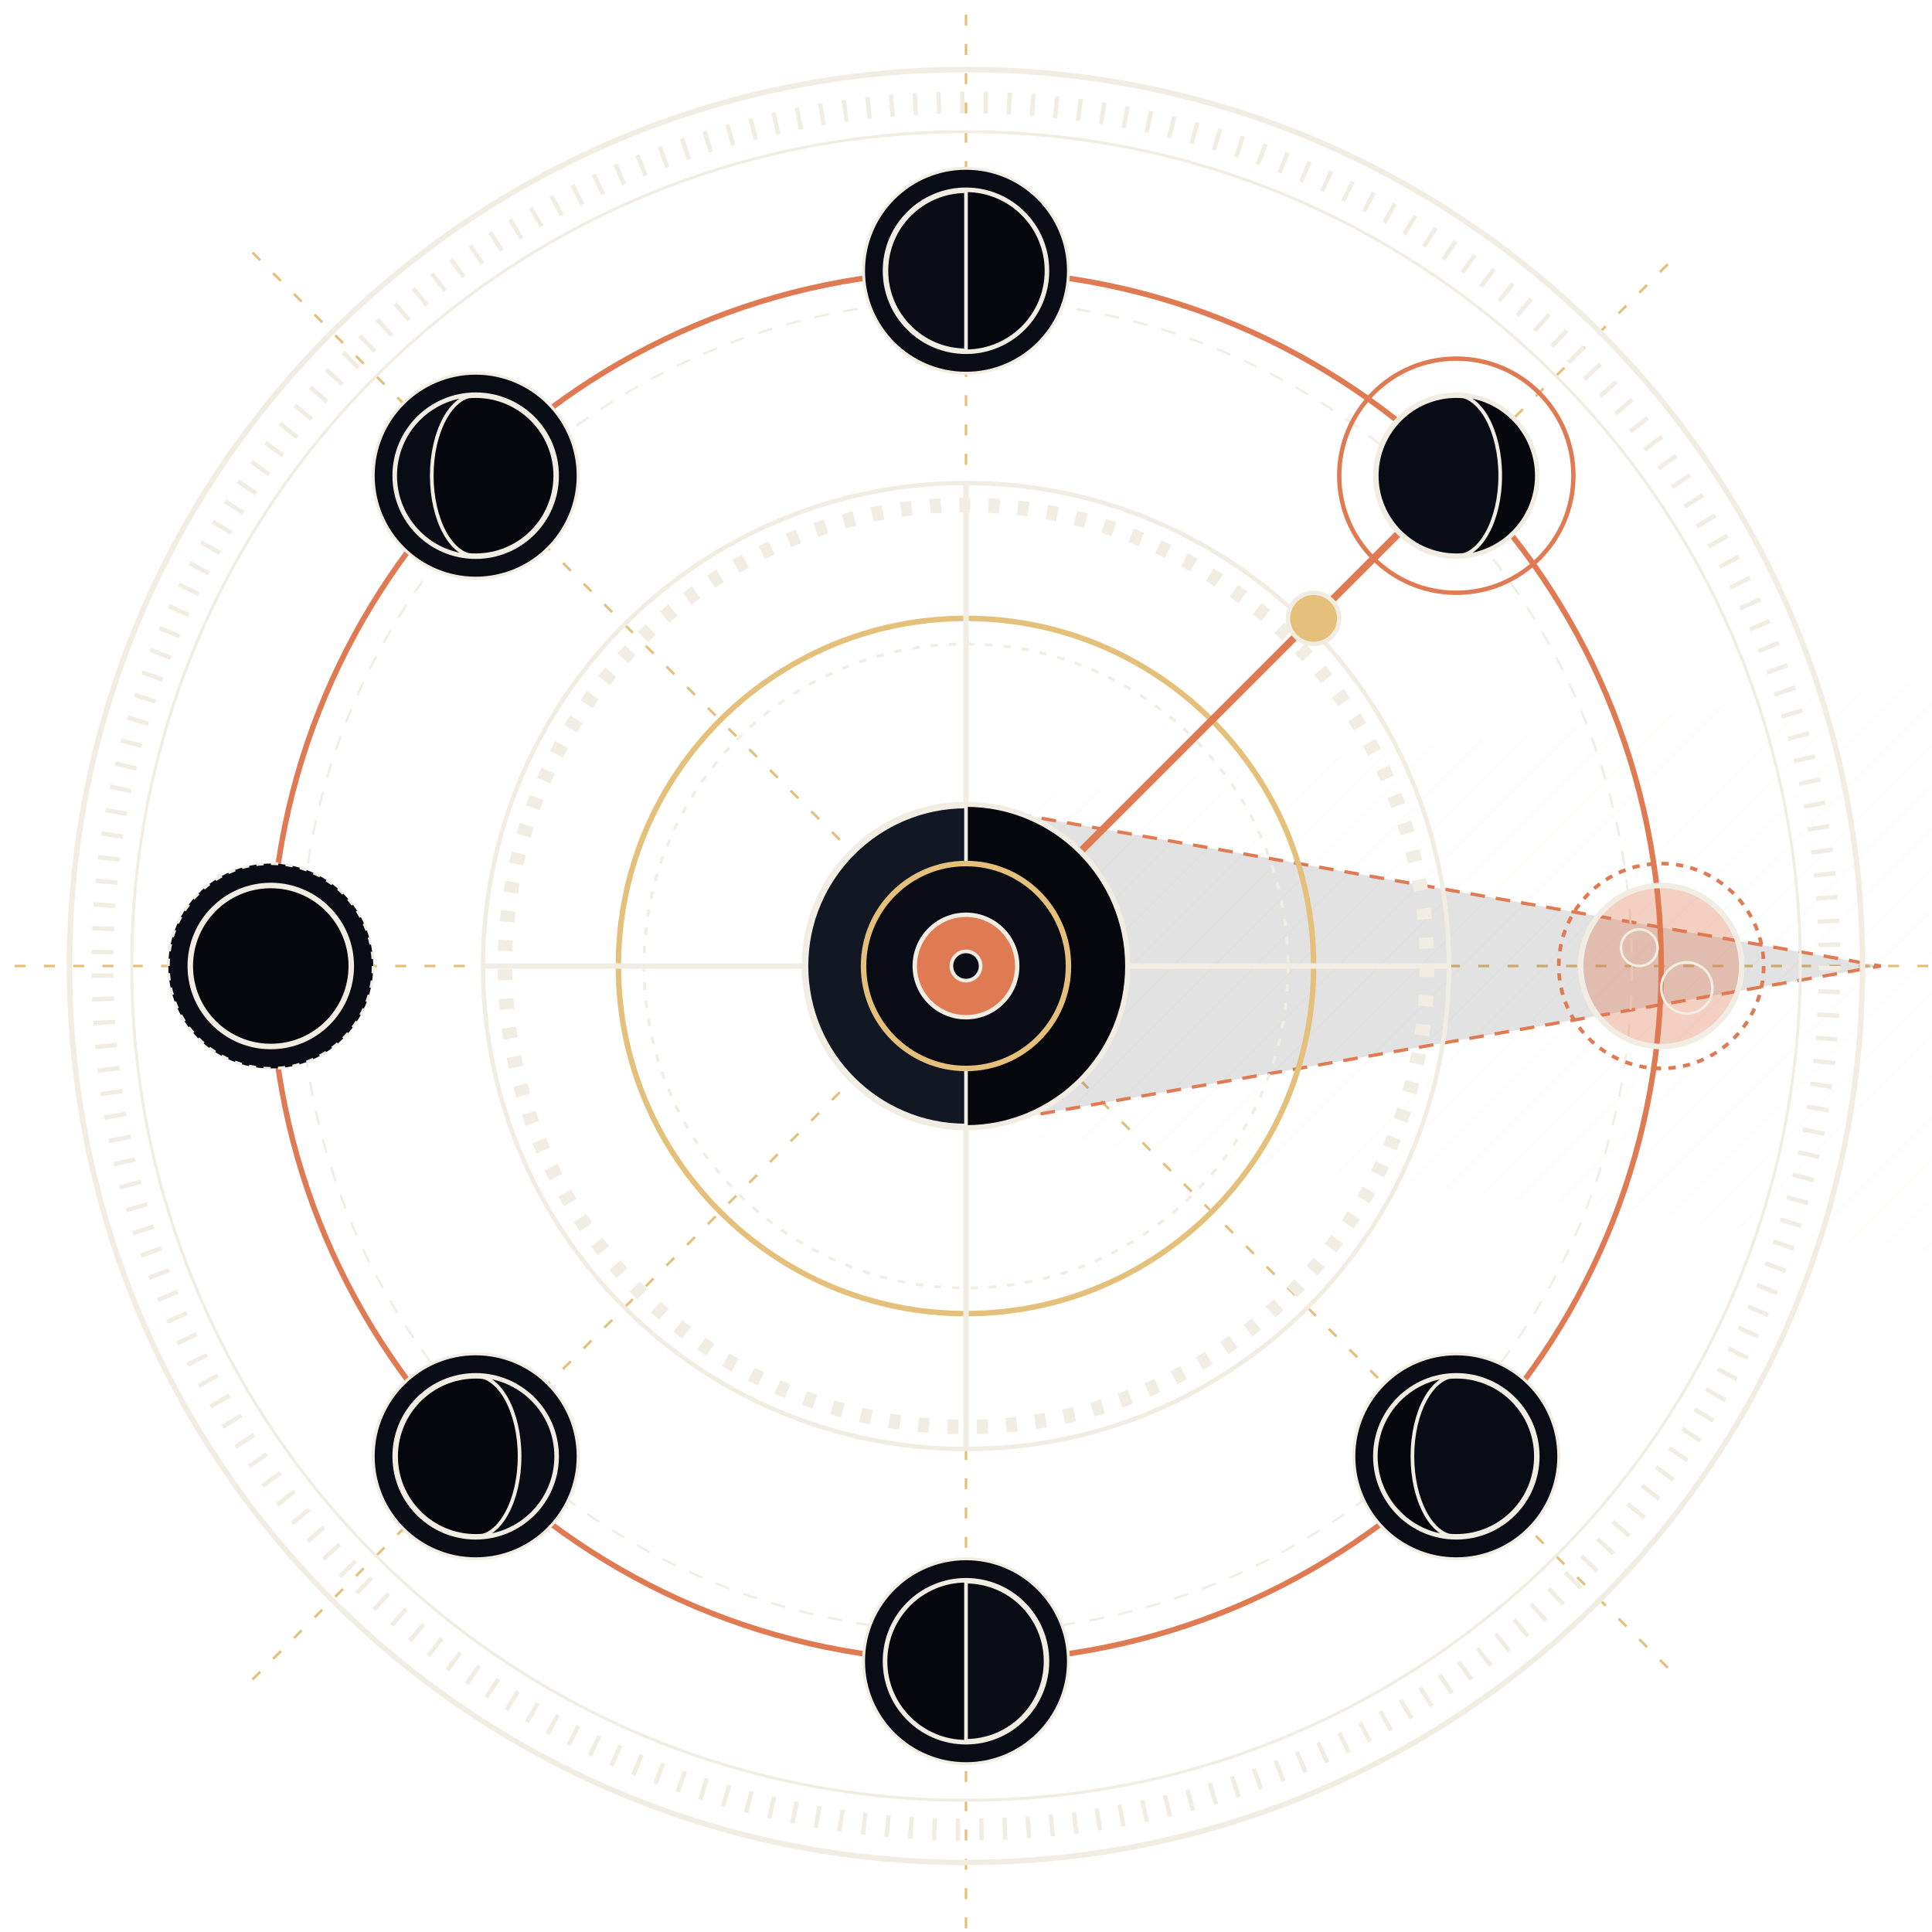
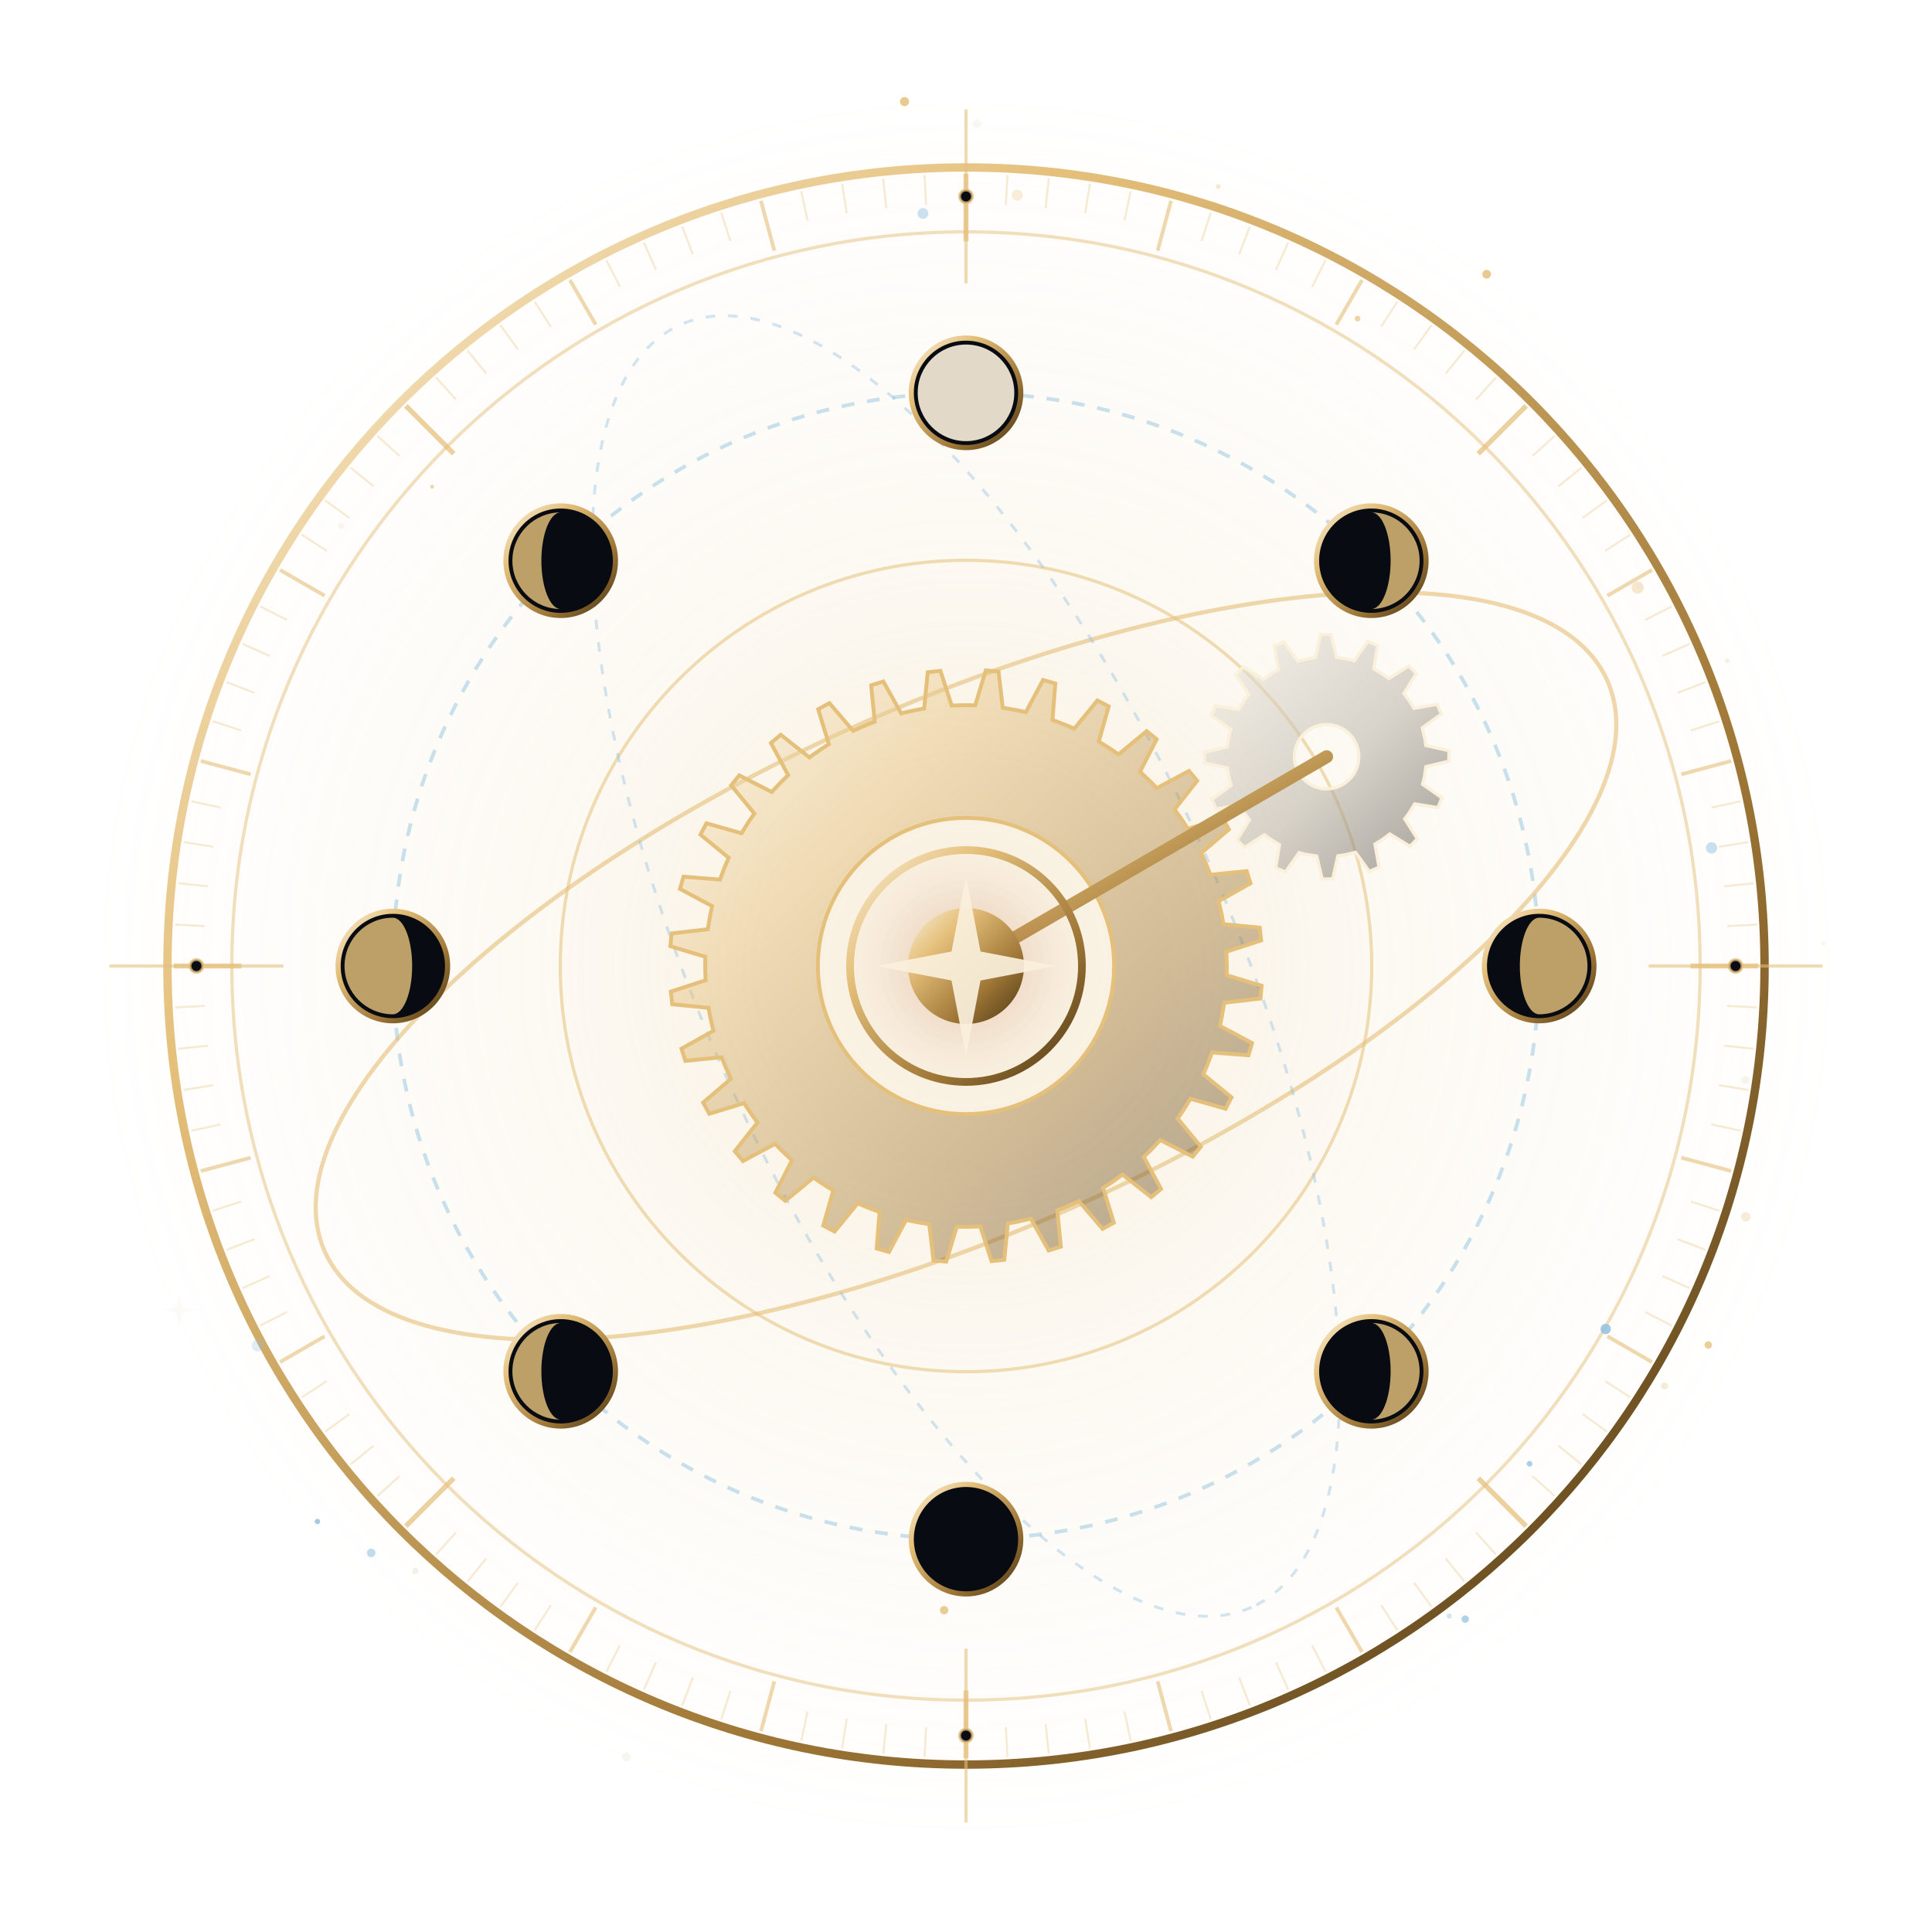
- <svg xmlns="http://www.w3.org/2000/svg" viewBox="36 36 528 528" width="100%" height="100%">
+ <svg xmlns="http://www.w3.org/2000/svg" viewBox="0 0 600 600">
  <defs>
-     <pattern id="fine-lines-4" width="8" height="8" patternUnits="userSpaceOnUse" patternTransform="rotate(45)">
-       <line x1="0" y1="0" x2="0" y2="8" stroke="rgba(229,192,123,0.34)" stroke-width="0.6" stroke-opacity="0.2" />
+     <linearGradient id="seleno-night-brass" x1="0%" y1="0%" x2="100%" y2="100%">
+       <stop offset="0%" stop-color="#FAF0DC" />
+       <stop offset="28%" stop-color="#E5C07B" />
+       <stop offset="68%" stop-color="#9E7636" />
+       <stop offset="100%" stop-color="#4A3514" />
+     </linearGradient>
+     <linearGradient id="seleno-night-brass-v" x1="0%" y1="0%" x2="0%" y2="100%">
+       <stop offset="0%" stop-color="#F7E8C8" />
+       <stop offset="45%" stop-color="#DFB870" />
+       <stop offset="100%" stop-color="#6F5122" />
+     </linearGradient>
+     <linearGradient id="seleno-night-brass-h" x1="0%" y1="50%" x2="100%" y2="50%">
+       <stop offset="0%" stop-color="#6A4D20" />
+       <stop offset="22%" stop-color="#DFB870" />
+       <stop offset="50%" stop-color="#FAF0DC" />
+       <stop offset="78%" stop-color="#C89E54" />
+       <stop offset="100%" stop-color="#533B16" />
+     </linearGradient>
+     <linearGradient id="seleno-night-dark-metal" x1="0%" y1="0%" x2="100%" y2="100%">
+       <stop offset="0%" stop-color="#1A2030" />
+       <stop offset="50%" stop-color="#0D111A" />
+       <stop offset="100%" stop-color="#06080D" />
+     </linearGradient>
+     <linearGradient id="seleno-night-silver" x1="0%" y1="0%" x2="100%" y2="100%">
+       <stop offset="0%" stop-color="#F2EDE3" />
+       <stop offset="55%" stop-color="#B8B2A6" />
+       <stop offset="100%" stop-color="#56524A" />
+     </linearGradient>
+     <radialGradient id="seleno-night-glow-brass" cx="50%" cy="50%" r="50%">
+       <stop offset="0%" stop-color="#E5C07B" stop-opacity="0.28" />
+       <stop offset="48%" stop-color="#E5C07B" stop-opacity="0.09" />
+       <stop offset="100%" stop-color="#E5C07B" stop-opacity="0" />
+     </radialGradient>
+     <radialGradient id="seleno-night-glow-cyan" cx="50%" cy="50%" r="50%">
+       <stop offset="0%" stop-color="#8FBFE0" stop-opacity="0.30" />
+       <stop offset="50%" stop-color="#5B8EB3" stop-opacity="0.10" />
+       <stop offset="100%" stop-color="#8FBFE0" stop-opacity="0" />
+     </radialGradient>
+     <radialGradient id="seleno-night-glow-sage" cx="50%" cy="50%" r="50%">
+       <stop offset="0%" stop-color="#A9C9A4" stop-opacity="0.28" />
+       <stop offset="50%" stop-color="#6F9A69" stop-opacity="0.09" />
+       <stop offset="100%" stop-color="#A9C9A4" stop-opacity="0" />
+     </radialGradient>
+     <radialGradient id="seleno-night-glow-ember" cx="50%" cy="50%" r="50%">
+       <stop offset="0%" stop-color="#E07A52" stop-opacity="0.32" />
+       <stop offset="50%" stop-color="#A84A28" stop-opacity="0.10" />
+       <stop offset="100%" stop-color="#E07A52" stop-opacity="0" />
+     </radialGradient>
+     <pattern id="seleno-night-hatch" width="7" height="7" patternUnits="userSpaceOnUse" patternTransform="rotate(35)">
+       <line x1="0" y1="0" x2="0" y2="7" stroke="#E5C07B" stroke-width="0.55" stroke-opacity="0.22" />
    </pattern>
+     <pattern id="seleno-night-hatch-fine" width="5" height="5" patternUnits="userSpaceOnUse" patternTransform="rotate(-40)">
+       <line x1="0" y1="0" x2="0" y2="5" stroke="#F2EDE3" stroke-width="0.45" stroke-opacity="0.16" />
+     </pattern>
+     <filter id="seleno-night-softglow" x="-25%" y="-25%" width="150%" height="150%">
+       <feGaussianBlur stdDeviation="3.5" result="b" />
+       <feMerge>
+         <feMergeNode in="b" />
+         <feMergeNode in="SourceGraphic" />
+       </feMerge>
+     </filter>
  </defs>
-   <g stroke="#E5C07B" stroke-width="0.7" stroke-dasharray="3 5">
-     <line x1="24" y1="300" x2="576" y2="300" />
-     <line x1="300" y1="24" x2="300" y2="576" />
-     <line x1="105" y1="105" x2="495" y2="495" />
-     <line x1="105" y1="495" x2="495" y2="105" />
+   <circle cx="300" cy="300" r="275" fill="url(#seleno-night-glow-brass)" />
+   <circle cx="300" cy="300" r="248" fill="none" stroke="url(#seleno-night-brass)" stroke-width="2.6" />
+   <circle cx="300" cy="300" r="228" fill="none" stroke="#E5C07B" stroke-width="1" stroke-opacity="0.5" />
+   <circle cx="300" cy="300" r="178" fill="none" stroke="#8FBFE0" stroke-width="1.15" stroke-opacity="0.48" stroke-dasharray="4 4" />
+   <circle cx="300" cy="300" r="126" fill="none" stroke="#E5C07B" stroke-width="1" stroke-opacity="0.55" />
+   <line x1="525" y1="300" x2="546" y2="300" stroke="#E5C07B" stroke-width="1.55" stroke-opacity="0.72" />
+   <line x1="536.4" y1="312.39" x2="545.66" y2="312.87" stroke="#E5C07B" stroke-width="0.65" stroke-opacity="0.32" />
+   <line x1="535.42" y1="324.74" x2="544.65" y2="325.71" stroke="#E5C07B" stroke-width="0.65" stroke-opacity="0.32" />
+   <line x1="533.81" y1="337.03" x2="542.97" y2="338.48" stroke="#E5C07B" stroke-width="0.65" stroke-opacity="0.32" />
+   <line x1="531.55" y1="349.22" x2="540.62" y2="351.15" stroke="#E5C07B" stroke-width="0.65" stroke-opacity="0.32" />
+   <line x1="522.16" y1="359.53" x2="537.62" y2="363.67" stroke="#E5C07B" stroke-width="1.15" stroke-opacity="0.61" />
+   <line x1="525.13" y1="373.15" x2="533.96" y2="376.02" stroke="#E5C07B" stroke-width="0.65" stroke-opacity="0.32" />
+   <line x1="521" y1="384.83" x2="529.66" y2="388.16" stroke="#E5C07B" stroke-width="0.65" stroke-opacity="0.32" />
+   <line x1="516.25" y1="396.28" x2="524.73" y2="400.06" stroke="#E5C07B" stroke-width="0.65" stroke-opacity="0.32" />
+   <line x1="510.92" y1="407.47" x2="519.19" y2="411.68" stroke="#E5C07B" stroke-width="0.65" stroke-opacity="0.32" />
+   <line x1="499.19" y1="415" x2="513.04" y2="423" stroke="#E5C07B" stroke-width="1.15" stroke-opacity="0.61" />
+   <line x1="498.53" y1="428.93" x2="506.31" y2="433.98" stroke="#E5C07B" stroke-width="0.65" stroke-opacity="0.32" />
+   <line x1="491.51" y1="439.14" x2="499.02" y2="444.6" stroke="#E5C07B" stroke-width="0.65" stroke-opacity="0.32" />
+   <line x1="483.97" y1="448.97" x2="491.18" y2="454.81" stroke="#E5C07B" stroke-width="0.65" stroke-opacity="0.32" />
+   <line x1="475.92" y1="458.4" x2="482.81" y2="464.61" stroke="#E5C07B" stroke-width="0.65" stroke-opacity="0.32" />
+   <line x1="459.1" y1="459.1" x2="473.95" y2="473.95" stroke="#E5C07B" stroke-width="1.55" stroke-opacity="0.72" />
+   <line x1="458.4" y1="475.92" x2="464.61" y2="482.81" stroke="#E5C07B" stroke-width="0.65" stroke-opacity="0.32" />
+   <line x1="448.97" y1="483.97" x2="454.81" y2="491.18" stroke="#E5C07B" stroke-width="0.65" stroke-opacity="0.32" />
+   <line x1="439.14" y1="491.51" x2="444.6" y2="499.02" stroke="#E5C07B" stroke-width="0.65" stroke-opacity="0.32" />
+   <line x1="428.93" y1="498.53" x2="433.98" y2="506.31" stroke="#E5C07B" stroke-width="0.65" stroke-opacity="0.32" />
+   <line x1="415" y1="499.19" x2="423" y2="513.04" stroke="#E5C07B" stroke-width="1.15" stroke-opacity="0.61" />
+   <line x1="407.47" y1="510.92" x2="411.68" y2="519.19" stroke="#E5C07B" stroke-width="0.65" stroke-opacity="0.32" />
+   <line x1="396.28" y1="516.25" x2="400.06" y2="524.73" stroke="#E5C07B" stroke-width="0.65" stroke-opacity="0.32" />
+   <line x1="384.83" y1="521" x2="388.16" y2="529.66" stroke="#E5C07B" stroke-width="0.65" stroke-opacity="0.32" />
+   <line x1="373.15" y1="525.13" x2="376.02" y2="533.96" stroke="#E5C07B" stroke-width="0.65" stroke-opacity="0.32" />
+   <line x1="359.53" y1="522.16" x2="363.67" y2="537.62" stroke="#E5C07B" stroke-width="1.15" stroke-opacity="0.61" />
+   <line x1="349.22" y1="531.55" x2="351.15" y2="540.62" stroke="#E5C07B" stroke-width="0.65" stroke-opacity="0.32" />
+   <line x1="337.03" y1="533.81" x2="338.48" y2="542.97" stroke="#E5C07B" stroke-width="0.65" stroke-opacity="0.32" />
+   <line x1="324.74" y1="535.42" x2="325.71" y2="544.65" stroke="#E5C07B" stroke-width="0.65" stroke-opacity="0.32" />
+   <line x1="312.39" y1="536.4" x2="312.87" y2="545.66" stroke="#E5C07B" stroke-width="0.65" stroke-opacity="0.32" />
+   <line x1="300" y1="525" x2="300" y2="546" stroke="#E5C07B" stroke-width="1.55" stroke-opacity="0.72" />
+   <line x1="287.61" y1="536.4" x2="287.13" y2="545.66" stroke="#E5C07B" stroke-width="0.65" stroke-opacity="0.32" />
+   <line x1="275.26" y1="535.42" x2="274.29" y2="544.65" stroke="#E5C07B" stroke-width="0.65" stroke-opacity="0.32" />
+   <line x1="262.97" y1="533.81" x2="261.52" y2="542.97" stroke="#E5C07B" stroke-width="0.65" stroke-opacity="0.32" />
+   <line x1="250.78" y1="531.55" x2="248.85" y2="540.62" stroke="#E5C07B" stroke-width="0.65" stroke-opacity="0.32" />
+   <line x1="240.47" y1="522.16" x2="236.33" y2="537.62" stroke="#E5C07B" stroke-width="1.15" stroke-opacity="0.61" />
+   <line x1="226.85" y1="525.13" x2="223.98" y2="533.96" stroke="#E5C07B" stroke-width="0.65" stroke-opacity="0.32" />
+   <line x1="215.17" y1="521" x2="211.84" y2="529.66" stroke="#E5C07B" stroke-width="0.65" stroke-opacity="0.32" />
+   <line x1="203.72" y1="516.25" x2="199.94" y2="524.73" stroke="#E5C07B" stroke-width="0.65" stroke-opacity="0.32" />
+   <line x1="192.53" y1="510.92" x2="188.32" y2="519.19" stroke="#E5C07B" stroke-width="0.65" stroke-opacity="0.32" />
+   <line x1="185" y1="499.19" x2="177" y2="513.04" stroke="#E5C07B" stroke-width="1.15" stroke-opacity="0.61" />
+   <line x1="171.07" y1="498.53" x2="166.02" y2="506.31" stroke="#E5C07B" stroke-width="0.65" stroke-opacity="0.32" />
+   <line x1="160.86" y1="491.51" x2="155.4" y2="499.02" stroke="#E5C07B" stroke-width="0.65" stroke-opacity="0.32" />
+   <line x1="151.03" y1="483.97" x2="145.19" y2="491.18" stroke="#E5C07B" stroke-width="0.65" stroke-opacity="0.32" />
+   <line x1="141.6" y1="475.92" x2="135.39" y2="482.81" stroke="#E5C07B" stroke-width="0.65" stroke-opacity="0.32" />
+   <line x1="140.9" y1="459.1" x2="126.05" y2="473.95" stroke="#E5C07B" stroke-width="1.55" stroke-opacity="0.72" />
+   <line x1="124.08" y1="458.4" x2="117.19" y2="464.61" stroke="#E5C07B" stroke-width="0.65" stroke-opacity="0.32" />
+   <line x1="116.03" y1="448.97" x2="108.82" y2="454.81" stroke="#E5C07B" stroke-width="0.65" stroke-opacity="0.32" />
+   <line x1="108.49" y1="439.14" x2="100.98" y2="444.6" stroke="#E5C07B" stroke-width="0.65" stroke-opacity="0.32" />
+   <line x1="101.47" y1="428.93" x2="93.69" y2="433.98" stroke="#E5C07B" stroke-width="0.65" stroke-opacity="0.32" />
+   <line x1="100.81" y1="415" x2="86.96" y2="423" stroke="#E5C07B" stroke-width="1.15" stroke-opacity="0.61" />
+   <line x1="89.08" y1="407.47" x2="80.81" y2="411.68" stroke="#E5C07B" stroke-width="0.65" stroke-opacity="0.32" />
+   <line x1="83.75" y1="396.28" x2="75.27" y2="400.06" stroke="#E5C07B" stroke-width="0.65" stroke-opacity="0.32" />
+   <line x1="79" y1="384.83" x2="70.34" y2="388.16" stroke="#E5C07B" stroke-width="0.65" stroke-opacity="0.32" />
+   <line x1="74.87" y1="373.15" x2="66.04" y2="376.02" stroke="#E5C07B" stroke-width="0.65" stroke-opacity="0.32" />
+   <line x1="77.84" y1="359.53" x2="62.38" y2="363.67" stroke="#E5C07B" stroke-width="1.15" stroke-opacity="0.61" />
+   <line x1="68.45" y1="349.22" x2="59.38" y2="351.15" stroke="#E5C07B" stroke-width="0.65" stroke-opacity="0.32" />
+   <line x1="66.19" y1="337.03" x2="57.03" y2="338.48" stroke="#E5C07B" stroke-width="0.65" stroke-opacity="0.32" />
+   <line x1="64.58" y1="324.74" x2="55.35" y2="325.71" stroke="#E5C07B" stroke-width="0.65" stroke-opacity="0.32" />
+   <line x1="63.6" y1="312.39" x2="54.34" y2="312.87" stroke="#E5C07B" stroke-width="0.65" stroke-opacity="0.32" />
+   <line x1="75" y1="300" x2="54" y2="300" stroke="#E5C07B" stroke-width="1.55" stroke-opacity="0.72" />
+   <line x1="63.6" y1="287.61" x2="54.34" y2="287.13" stroke="#E5C07B" stroke-width="0.65" stroke-opacity="0.32" />
+   <line x1="64.58" y1="275.26" x2="55.35" y2="274.29" stroke="#E5C07B" stroke-width="0.65" stroke-opacity="0.32" />
+   <line x1="66.19" y1="262.97" x2="57.03" y2="261.52" stroke="#E5C07B" stroke-width="0.65" stroke-opacity="0.32" />
+   <line x1="68.45" y1="250.78" x2="59.38" y2="248.85" stroke="#E5C07B" stroke-width="0.65" stroke-opacity="0.32" />
+   <line x1="77.84" y1="240.47" x2="62.38" y2="236.33" stroke="#E5C07B" stroke-width="1.15" stroke-opacity="0.61" />
+   <line x1="74.87" y1="226.85" x2="66.04" y2="223.98" stroke="#E5C07B" stroke-width="0.65" stroke-opacity="0.32" />
+   <line x1="79" y1="215.17" x2="70.34" y2="211.84" stroke="#E5C07B" stroke-width="0.65" stroke-opacity="0.32" />
+   <line x1="83.75" y1="203.72" x2="75.27" y2="199.94" stroke="#E5C07B" stroke-width="0.65" stroke-opacity="0.32" />
+   <line x1="89.08" y1="192.53" x2="80.81" y2="188.32" stroke="#E5C07B" stroke-width="0.65" stroke-opacity="0.32" />
+   <line x1="100.81" y1="185" x2="86.96" y2="177" stroke="#E5C07B" stroke-width="1.15" stroke-opacity="0.61" />
+   <line x1="101.47" y1="171.07" x2="93.69" y2="166.02" stroke="#E5C07B" stroke-width="0.65" stroke-opacity="0.32" />
+   <line x1="108.49" y1="160.86" x2="100.98" y2="155.4" stroke="#E5C07B" stroke-width="0.65" stroke-opacity="0.32" />
+   <line x1="116.03" y1="151.03" x2="108.82" y2="145.19" stroke="#E5C07B" stroke-width="0.65" stroke-opacity="0.32" />
+   <line x1="124.08" y1="141.6" x2="117.19" y2="135.39" stroke="#E5C07B" stroke-width="0.65" stroke-opacity="0.32" />
+   <line x1="140.9" y1="140.9" x2="126.05" y2="126.05" stroke="#E5C07B" stroke-width="1.55" stroke-opacity="0.72" />
+   <line x1="141.6" y1="124.08" x2="135.39" y2="117.19" stroke="#E5C07B" stroke-width="0.65" stroke-opacity="0.32" />
+   <line x1="151.03" y1="116.03" x2="145.19" y2="108.82" stroke="#E5C07B" stroke-width="0.65" stroke-opacity="0.32" />
+   <line x1="160.86" y1="108.49" x2="155.4" y2="100.98" stroke="#E5C07B" stroke-width="0.65" stroke-opacity="0.32" />
+   <line x1="171.07" y1="101.47" x2="166.02" y2="93.69" stroke="#E5C07B" stroke-width="0.65" stroke-opacity="0.32" />
+   <line x1="185" y1="100.81" x2="177" y2="86.96" stroke="#E5C07B" stroke-width="1.15" stroke-opacity="0.61" />
+   <line x1="192.53" y1="89.08" x2="188.32" y2="80.81" stroke="#E5C07B" stroke-width="0.65" stroke-opacity="0.32" />
+   <line x1="203.72" y1="83.75" x2="199.94" y2="75.27" stroke="#E5C07B" stroke-width="0.65" stroke-opacity="0.32" />
+   <line x1="215.17" y1="79" x2="211.84" y2="70.34" stroke="#E5C07B" stroke-width="0.65" stroke-opacity="0.32" />
+   <line x1="226.85" y1="74.87" x2="223.98" y2="66.04" stroke="#E5C07B" stroke-width="0.65" stroke-opacity="0.32" />
+   <line x1="240.47" y1="77.84" x2="236.33" y2="62.38" stroke="#E5C07B" stroke-width="1.15" stroke-opacity="0.61" />
+   <line x1="250.78" y1="68.45" x2="248.85" y2="59.38" stroke="#E5C07B" stroke-width="0.65" stroke-opacity="0.32" />
+   <line x1="262.97" y1="66.19" x2="261.52" y2="57.03" stroke="#E5C07B" stroke-width="0.65" stroke-opacity="0.32" />
+   <line x1="275.26" y1="64.58" x2="274.29" y2="55.35" stroke="#E5C07B" stroke-width="0.65" stroke-opacity="0.32" />
+   <line x1="287.61" y1="63.6" x2="287.13" y2="54.34" stroke="#E5C07B" stroke-width="0.65" stroke-opacity="0.32" />
+   <line x1="300" y1="75" x2="300" y2="54" stroke="#E5C07B" stroke-width="1.55" stroke-opacity="0.72" />
+   <line x1="312.39" y1="63.6" x2="312.87" y2="54.34" stroke="#E5C07B" stroke-width="0.65" stroke-opacity="0.32" />
+   <line x1="324.74" y1="64.58" x2="325.71" y2="55.35" stroke="#E5C07B" stroke-width="0.65" stroke-opacity="0.32" />
+   <line x1="337.03" y1="66.19" x2="338.48" y2="57.03" stroke="#E5C07B" stroke-width="0.65" stroke-opacity="0.32" />
+   <line x1="349.22" y1="68.45" x2="351.15" y2="59.38" stroke="#E5C07B" stroke-width="0.65" stroke-opacity="0.32" />
+   <line x1="359.53" y1="77.84" x2="363.67" y2="62.38" stroke="#E5C07B" stroke-width="1.15" stroke-opacity="0.61" />
+   <line x1="373.15" y1="74.87" x2="376.02" y2="66.04" stroke="#E5C07B" stroke-width="0.65" stroke-opacity="0.32" />
+   <line x1="384.83" y1="79" x2="388.16" y2="70.34" stroke="#E5C07B" stroke-width="0.65" stroke-opacity="0.32" />
+   <line x1="396.28" y1="83.75" x2="400.06" y2="75.27" stroke="#E5C07B" stroke-width="0.65" stroke-opacity="0.32" />
+   <line x1="407.47" y1="89.08" x2="411.68" y2="80.81" stroke="#E5C07B" stroke-width="0.65" stroke-opacity="0.32" />
+   <line x1="415" y1="100.81" x2="423" y2="86.96" stroke="#E5C07B" stroke-width="1.15" stroke-opacity="0.61" />
+   <line x1="428.93" y1="101.47" x2="433.98" y2="93.69" stroke="#E5C07B" stroke-width="0.65" stroke-opacity="0.32" />
+   <line x1="439.14" y1="108.49" x2="444.6" y2="100.98" stroke="#E5C07B" stroke-width="0.65" stroke-opacity="0.32" />
+   <line x1="448.97" y1="116.03" x2="454.81" y2="108.82" stroke="#E5C07B" stroke-width="0.65" stroke-opacity="0.32" />
+   <line x1="458.4" y1="124.08" x2="464.61" y2="117.19" stroke="#E5C07B" stroke-width="0.65" stroke-opacity="0.32" />
+   <line x1="459.1" y1="140.9" x2="473.95" y2="126.05" stroke="#E5C07B" stroke-width="1.55" stroke-opacity="0.72" />
+   <line x1="475.92" y1="141.6" x2="482.81" y2="135.39" stroke="#E5C07B" stroke-width="0.65" stroke-opacity="0.32" />
+   <line x1="483.97" y1="151.03" x2="491.18" y2="145.19" stroke="#E5C07B" stroke-width="0.65" stroke-opacity="0.32" />
+   <line x1="491.51" y1="160.86" x2="499.02" y2="155.4" stroke="#E5C07B" stroke-width="0.65" stroke-opacity="0.32" />
+   <line x1="498.53" y1="171.07" x2="506.31" y2="166.02" stroke="#E5C07B" stroke-width="0.65" stroke-opacity="0.32" />
+   <line x1="499.19" y1="185" x2="513.04" y2="177" stroke="#E5C07B" stroke-width="1.15" stroke-opacity="0.61" />
+   <line x1="510.92" y1="192.53" x2="519.19" y2="188.32" stroke="#E5C07B" stroke-width="0.65" stroke-opacity="0.32" />
+   <line x1="516.25" y1="203.72" x2="524.73" y2="199.94" stroke="#E5C07B" stroke-width="0.65" stroke-opacity="0.32" />
+   <line x1="521" y1="215.17" x2="529.66" y2="211.84" stroke="#E5C07B" stroke-width="0.65" stroke-opacity="0.32" />
+   <line x1="525.13" y1="226.85" x2="533.96" y2="223.98" stroke="#E5C07B" stroke-width="0.65" stroke-opacity="0.32" />
+   <line x1="522.16" y1="240.47" x2="537.62" y2="236.33" stroke="#E5C07B" stroke-width="1.15" stroke-opacity="0.61" />
+   <line x1="531.55" y1="250.78" x2="540.62" y2="248.85" stroke="#E5C07B" stroke-width="0.65" stroke-opacity="0.32" />
+   <line x1="533.81" y1="262.97" x2="542.97" y2="261.52" stroke="#E5C07B" stroke-width="0.65" stroke-opacity="0.32" />
+   <line x1="535.42" y1="275.26" x2="544.65" y2="274.29" stroke="#E5C07B" stroke-width="0.65" stroke-opacity="0.32" />
+   <line x1="536.4" y1="287.61" x2="545.66" y2="287.13" stroke="#E5C07B" stroke-width="0.65" stroke-opacity="0.32" />
+   <line x1="512" y1="300" x2="566" y2="300" stroke="#E5C07B" stroke-width="1" stroke-opacity="0.58" />
+   <circle cx="539" cy="300" r="2" fill="#090C14" stroke="#E5C07B" stroke-width="0.9" stroke-opacity="0.75" />
+   <line x1="300" y1="512" x2="300" y2="566" stroke="#E5C07B" stroke-width="1" stroke-opacity="0.58" />
+   <circle cx="300" cy="539" r="2" fill="#090C14" stroke="#E5C07B" stroke-width="0.9" stroke-opacity="0.75" />
+   <line x1="88" y1="300" x2="34" y2="300" stroke="#E5C07B" stroke-width="1" stroke-opacity="0.58" />
+   <circle cx="61" cy="300" r="2" fill="#090C14" stroke="#E5C07B" stroke-width="0.9" stroke-opacity="0.75" />
+   <line x1="300" y1="88" x2="300" y2="34" stroke="#E5C07B" stroke-width="1" stroke-opacity="0.58" />
+   <circle cx="300" cy="61" r="2" fill="#090C14" stroke="#E5C07B" stroke-width="0.9" stroke-opacity="0.75" />
+   <circle cx="498.66" cy="412.72" r="1.61" fill="#8FBFE0" fill-opacity="0.83" />
+   <circle cx="303.37" cy="38.36" r="1.31" fill="#F2EDE3" fill-opacity="0.43" />
+   <circle cx="516.93" cy="430.43" r="1.07" fill="#E5C07B" fill-opacity="0.3" />
+   <polygon points="55.61,401.61 56.54,405.87 60.8,406.79 56.54,407.72 55.61,411.98 54.69,407.72 50.43,406.79 54.69,405.87" fill="#F2EDE3" fill-opacity="0.269" />
+   <circle cx="566.3" cy="293.02" r="0.7" fill="#F2EDE3" fill-opacity="0.51" />
+   <circle cx="531.54" cy="263.32" r="1.77" fill="#8FBFE0" fill-opacity="0.48" />
+   <circle cx="378.33" cy="57.93" r="0.74" fill="#E5C07B" fill-opacity="0.33" />
+   <circle cx="542.02" cy="335.41" r="1.27" fill="#F2EDE3" fill-opacity="0.58" />
+   <circle cx="280.91" cy="31.55" r="1.41" fill="#E5C07B" fill-opacity="0.85" />
+   <circle cx="286.63" cy="66.31" r="1.68" fill="#8FBFE0" fill-opacity="0.46" />
+   <circle cx="542.17" cy="377.9" r="1.47" fill="#E5C07B" fill-opacity="0.28" />
+   <circle cx="536.41" cy="205.2" r="0.72" fill="#F2EDE3" fill-opacity="0.79" />
+   <circle cx="461.7" cy="85.16" r="1.35" fill="#E5C07B" fill-opacity="0.84" />
+   <circle cx="194.55" cy="545.6" r="1.34" fill="#F2EDE3" fill-opacity="0.5" />
+   <circle cx="293.21" cy="500.06" r="1.3" fill="#E5C07B" fill-opacity="0.82" />
+   <circle cx="475.02" cy="454.59" r="0.89" fill="#8FBFE0" fill-opacity="0.75" />
+   <circle cx="455.04" cy="502.83" r="1.14" fill="#8FBFE0" fill-opacity="0.71" />
+   <circle cx="421.61" cy="98.94" r="0.89" fill="#E5C07B" fill-opacity="0.66" />
+   <circle cx="508.59" cy="182.5" r="1.89" fill="#E5C07B" fill-opacity="0.37" />
+   <circle cx="115.27" cy="482.28" r="1.33" fill="#8FBFE0" fill-opacity="0.57" />
+   <circle cx="105.96" cy="163.33" r="0.95" fill="#F2EDE3" fill-opacity="0.52" />
+   <circle cx="80.12" cy="417.83" r="1.91" fill="#8FBFE0" fill-opacity="0.28" />
+   <circle cx="450.07" cy="501.88" r="0.8" fill="#8FBFE0" fill-opacity="0.39" />
+   <circle cx="315.93" cy="60.62" r="1.71" fill="#E5C07B" fill-opacity="0.27" />
+   <circle cx="128.96" cy="487.9" r="0.97" fill="#F2EDE3" fill-opacity="0.83" />
+   <circle cx="134.2" cy="151.15" r="0.61" fill="#E5C07B" fill-opacity="0.66" />
+   <circle cx="530.52" cy="417.7" r="1.16" fill="#E5C07B" fill-opacity="0.77" />
+   <circle cx="98.58" cy="472.51" r="0.84" fill="#8FBFE0" fill-opacity="0.83" />
+   <ellipse cx="300" cy="300" rx="218" ry="82" transform="rotate(-24 300 300)" fill="none" stroke="#E5C07B" stroke-width="1.3" stroke-opacity="0.62" />
+   <ellipse cx="300" cy="300" rx="218" ry="82" transform="rotate(66 300 300)" fill="none" stroke="#8FBFE0" stroke-width="0.9" stroke-opacity="0.4" stroke-dasharray="3 4" />
+   <path d="M381 300L380.95 302.86L391.8 306.14L391.44 310.1L380.19 311.41L379.44 315.8L378.84 318.6L388.83 323.93L387.72 327.74L376.42 326.84L374.83 331L373.69 333.62L382.46 340.8L380.62 344.32L369.72 341.23L367.35 345L365.72 347.35L372.92 356.1L370.42 359.2L360.34 354.04L357.28 357.28L355.22 359.26L360.57 369.25L357.52 371.8L348.63 364.77L345 367.35L342.59 368.9L345.9 379.73L342.41 381.64L335.06 373.02L331 374.83L328.33 375.88L329.46 387.16L325.67 388.35L320.14 378.46L315.8 379.44L312.99 379.95L311.89 391.23L307.94 391.66L304.45 380.88L300 381L297.14 380.95L293.86 391.8L289.9 391.44L288.59 380.19L284.2 379.44L281.4 378.84L276.07 388.83L272.26 387.72L273.16 376.42L269 374.83L266.38 373.69L259.2 382.46L255.68 380.62L258.77 369.72L255 367.35L252.65 365.72L243.9 372.92L240.8 370.42L245.96 360.34L242.72 357.28L240.74 355.22L230.75 360.57L228.2 357.52L235.23 348.63L232.65 345L231.1 342.59L220.27 345.9L218.36 342.41L226.98 335.06L225.17 331L224.12 328.33L212.84 329.46L211.65 325.67L221.54 320.14L220.56 315.8L220.05 312.99L208.77 311.89L208.34 307.94L219.12 304.45L219 300L219.05 297.14L208.2 293.86L208.56 289.9L219.81 288.59L220.56 284.2L221.16 281.4L211.17 276.07L212.28 272.26L223.58 273.16L225.17 269L226.31 266.38L217.54 259.2L219.38 255.68L230.28 258.77L232.65 255L234.28 252.65L227.08 243.9L229.58 240.8L239.66 245.96L242.72 242.72L244.78 240.74L239.43 230.75L242.48 228.2L251.37 235.23L255 232.65L257.41 231.1L254.1 220.27L257.59 218.36L264.94 226.98L269 225.17L271.67 224.12L270.54 212.84L274.33 211.65L279.86 221.54L284.2 220.56L287.01 220.05L288.11 208.77L292.06 208.34L295.55 219.12L300 219L302.86 219.05L306.14 208.2L310.1 208.56L311.41 219.81L315.8 220.56L318.6 221.16L323.93 211.17L327.74 212.28L326.84 223.58L331 225.17L333.62 226.31L340.8 217.54L344.32 219.38L341.23 230.28L345 232.65L347.35 234.28L356.1 227.08L359.2 229.58L354.04 239.66L357.28 242.72L359.26 244.78L369.25 239.43L371.8 242.48L364.77 251.37L367.35 255L368.9 257.41L379.73 254.1L381.64 257.59L373.02 264.94L374.83 269L375.88 271.67L387.16 270.54L388.35 274.33L378.46 279.86L379.44 284.2L379.95 287.01L391.23 288.11L391.66 292.06L380.88 295.55Z M346 300 A46 46 0 1 0 254 300 A46 46 0 1 0 346 300 Z" fill="url(#seleno-night-brass)" fill-opacity="0.45" fill-rule="evenodd" stroke="#E5C07B" stroke-width="1.2" />
+   <path d="M442.32 241.45L441.79 243.57L447.79 247.78L446.55 250.82L439.32 249.65L437.55 252.56L436.24 254.32L440.17 260.5L437.87 262.84L431.63 258.99L428.88 261L427.01 262.13L428.27 269.34L425.25 270.62L420.96 264.68L417.65 265.48L415.48 265.8L413.89 272.95L410.61 272.97L408.92 265.85L405.55 265.32L403.43 264.79L399.22 270.79L396.18 269.55L397.35 262.32L394.44 260.55L392.68 259.24L386.5 263.17L384.16 260.87L388.01 254.63L386 251.88L384.87 250.01L377.66 251.27L376.38 248.25L382.32 243.96L381.52 240.65L381.2 238.48L374.05 236.89L374.03 233.61L381.15 231.92L381.68 228.55L382.21 226.43L376.21 222.22L377.45 219.18L384.68 220.35L386.45 217.44L387.76 215.68L383.83 209.5L386.13 207.16L392.37 211.01L395.12 209L396.99 207.87L395.73 200.66L398.75 199.38L403.04 205.32L406.35 204.52L408.52 204.2L410.11 197.05L413.39 197.03L415.08 204.15L418.45 204.68L420.57 205.21L424.78 199.21L427.82 200.45L426.65 207.68L429.56 209.45L431.32 210.76L437.5 206.83L439.84 209.13L435.99 215.37L438 218.12L439.13 219.99L446.34 218.73L447.62 221.75L441.68 226.04L442.48 229.35L442.8 231.52L449.95 233.11L449.97 236.39L442.85 238.08Z M422 235 A10 10 0 1 0 402 235 A10 10 0 1 0 422 235 Z" fill="url(#seleno-night-silver)" fill-opacity="0.55" fill-rule="evenodd" stroke="#FAF0DC" stroke-width="1" />
+   <line x1="300" y1="300" x2="412" y2="235" stroke="url(#seleno-night-brass)" stroke-width="4" stroke-linecap="round" />
+   <g>
+     <circle cx="300" cy="122" r="17" fill="#080B12" stroke="url(#seleno-night-brass)" stroke-width="1.6" />
+     <circle cx="300" cy="122" r="15" fill="#FAF0DC" fill-opacity="0.9" />
+     <circle cx="425.87" cy="174.13" r="17" fill="#080B12" stroke="url(#seleno-night-brass)" stroke-width="1.6" />
+     <path d="M 425.87 159.13 A 15 15 0 0 1 425.87 189.13 A 6 15 0 0 0 425.87 159.13 Z" fill="#E5C07B" fill-opacity="0.82" />
+     <circle cx="478" cy="300" r="17" fill="#080B12" stroke="url(#seleno-night-brass)" stroke-width="1.6" />
+     <path d="M 478 285 A 15 15 0 0 1 478 315 A 6 15 0 0 1 478 285 Z" fill="#E5C07B" fill-opacity="0.82" />
+     <circle cx="425.87" cy="425.87" r="17" fill="#080B12" stroke="url(#seleno-night-brass)" stroke-width="1.6" />
+     <path d="M 425.87 410.87 A 15 15 0 0 1 425.87 440.87 A 6 15 0 0 0 425.87 410.87 Z" fill="#E5C07B" fill-opacity="0.82" />
+     <circle cx="300" cy="478" r="17" fill="#080B12" stroke="url(#seleno-night-brass)" stroke-width="1.6" />
+     <circle cx="174.13" cy="425.87" r="17" fill="#080B12" stroke="url(#seleno-night-brass)" stroke-width="1.6" />
+     <path d="M 174.13 410.87 A 15 15 0 0 0 174.13 440.87 A 6 15 0 0 1 174.13 410.87 Z" fill="#E5C07B" fill-opacity="0.82" />
+     <circle cx="122" cy="300" r="17" fill="#080B12" stroke="url(#seleno-night-brass)" stroke-width="1.6" />
+     <path d="M 122 285 A 15 15 0 0 0 122 315 A 6 15 0 0 0 122 285 Z" fill="#E5C07B" fill-opacity="0.82" />
+     <circle cx="174.13" cy="174.13" r="17" fill="#080B12" stroke="url(#seleno-night-brass)" stroke-width="1.6" />
+     <path d="M 174.13 159.13 A 15 15 0 0 0 174.13 189.13 A 6 15 0 0 1 174.13 159.13 Z" fill="#E5C07B" fill-opacity="0.82" />
  </g>
-   <polygon points="300,256 576,220 576,380 300,344" fill="url(#fine-lines-4)" />
-   <polygon points="300,256 550,300 300,344" fill="#0B0E17" fill-opacity="0.12" stroke="#E07A52" stroke-width="0.9" stroke-dasharray="4 3" />
-   <g transform="translate(300, 300)" fill="none" stroke="#F2EDE3">
-     <circle cx="0" cy="0" r="245" stroke-width="1.5" />
-     <circle cx="0" cy="0" r="236" stroke-width="6" stroke-dasharray="1.2 5.22" />
-     <circle cx="0" cy="0" r="228" stroke-width="0.8" />
-     <circle cx="0" cy="0" r="190" stroke="#E07A52" stroke-width="1.5" />
-     <circle cx="0" cy="0" r="182" stroke-width="0.6" stroke-dasharray="4 4" />
-     <circle cx="0" cy="0" r="132" stroke-width="1.2" />
-     <circle cx="0" cy="0" r="126" stroke-width="4" stroke-dasharray="3 5" />
-     <circle cx="0" cy="0" r="95" stroke="#E5C07B" stroke-width="1.5" />
-     <circle cx="0" cy="0" r="88" stroke-width="0.8" stroke-dasharray="2 3" />
-     <g stroke="#F2EDE3" stroke-width="1.5">
-       <line x1="-132" y1="0" x2="132" y2="0" />
-       <line x1="0" y1="-132" x2="0" y2="132" />
-       <line x1="0" y1="0" x2="134" y2="-134" stroke="#E07A52" stroke-width="2" />
-       <circle cx="95" cy="-95" r="7" fill="#E5C07B" stroke="#F2EDE3" stroke-width="1.2" />
-     </g>
-     <circle cx="0" cy="0" r="44" fill="#121724" stroke-width="1.8" />
-     <path d="M 0 -44 A 44 44 0 0 1 0 44 Z" fill="#05070C" />
-     <circle cx="0" cy="0" r="28" fill="#090C14" stroke="#E5C07B" stroke-width="1.5" />
-     <circle cx="0" cy="0" r="14" fill="#E07A52" stroke="#F2EDE3" stroke-width="1.2" />
-     <circle cx="0" cy="0" r="4" fill="#090C14" />
-     <g transform="translate(-190, 0)">
-       <circle cx="0" cy="0" r="28" fill="#090C14" stroke="#F2EDE3" stroke-width="0.8" stroke-dasharray="2 2" />
-       <circle cx="0" cy="0" r="22" fill="#05070C" stroke="#F2EDE3" stroke-width="1.5" />
-     </g>
-     <g transform="translate(-134, -134)">
-       <circle cx="0" cy="0" r="28" fill="#090C14" stroke="#F2EDE3" stroke-width="0.8" />
-       <circle cx="0" cy="0" r="22" fill="#05070C" stroke="#F2EDE3" stroke-width="1.5" />
-       <path d="M 0 -22 A 22 22 0 0 0 0 22 A 12 22 0 0 1 0 -22 Z" fill="#090C14" />
-     </g>
-     <g transform="translate(0, -190)">
-       <circle cx="0" cy="0" r="28" fill="#090C14" stroke="#F2EDE3" stroke-width="0.8" />
-       <circle cx="0" cy="0" r="22" fill="#090C14" stroke="#F2EDE3" stroke-width="1.5" />
-       <path d="M 0 -22 A 22 22 0 0 1 0 22 Z" fill="#05070C" />
-     </g>
-     <g transform="translate(134, -134)">
-       <circle cx="0" cy="0" r="32" fill="none" stroke="#E07A52" stroke-width="1.2" />
-       <circle cx="0" cy="0" r="22" fill="#090C14" stroke="#F2EDE3" stroke-width="1.5" />
-       <path d="M 0 -22 A 22 22 0 0 1 0 22 A 12 22 0 0 0 0 -22 Z" fill="#05070C" />
-     </g>
-     <g transform="translate(190, 0)">
-       <circle cx="0" cy="0" r="28" fill="none" stroke="#E07A52" stroke-width="1" stroke-dasharray="2 2" />
-       <circle cx="0" cy="0" r="22" fill="#E07A52" fill-opacity="0.35" stroke="#F2EDE3" stroke-width="1.5" />
-       <circle cx="-6" cy="-5" r="5" fill="none" stroke="#F2EDE3" stroke-width="0.7" />
-       <circle cx="7" cy="6" r="7" fill="none" stroke="#F2EDE3" stroke-width="0.7" />
-     </g>
-     <g transform="translate(134, 134)">
-       <circle cx="0" cy="0" r="28" fill="#090C14" stroke="#F2EDE3" stroke-width="0.8" />
-       <circle cx="0" cy="0" r="22" fill="#090C14" stroke="#F2EDE3" stroke-width="1.5" />
-       <path d="M 0 -22 A 22 22 0 0 0 0 22 A 12 22 0 0 1 0 -22 Z" fill="#05070C" />
-     </g>
-     <g transform="translate(0, 190)">
-       <circle cx="0" cy="0" r="28" fill="#090C14" stroke="#F2EDE3" stroke-width="0.8" />
-       <circle cx="0" cy="0" r="22" fill="#090C14" stroke="#F2EDE3" stroke-width="1.5" />
-       <path d="M 0 -22 A 22 22 0 0 0 0 22 Z" fill="#05070C" />
-     </g>
-     <g transform="translate(-134, 134)">
-       <circle cx="0" cy="0" r="28" fill="#090C14" stroke="#F2EDE3" stroke-width="0.8" />
-       <circle cx="0" cy="0" r="22" fill="#05070C" stroke="#F2EDE3" stroke-width="1.5" />
-       <path d="M 0 -22 A 22 22 0 0 1 0 22 A 12 22 0 0 0 0 -22 Z" fill="#090C14" />
-     </g>
-   </g>
+   <circle cx="300" cy="300" r="36" fill="url(#seleno-night-glow-ember)" stroke="url(#seleno-night-brass)" stroke-width="2.4" />
+   <circle cx="300" cy="300" r="18" fill="url(#seleno-night-brass)" />
+   <polygon points="300,272 304.5,295.5 328,300 304.5,304.5 300,328 295.5,304.5 272,300 295.5,295.5" fill="#FAF0DC" fill-opacity="0.92" />
</svg>
